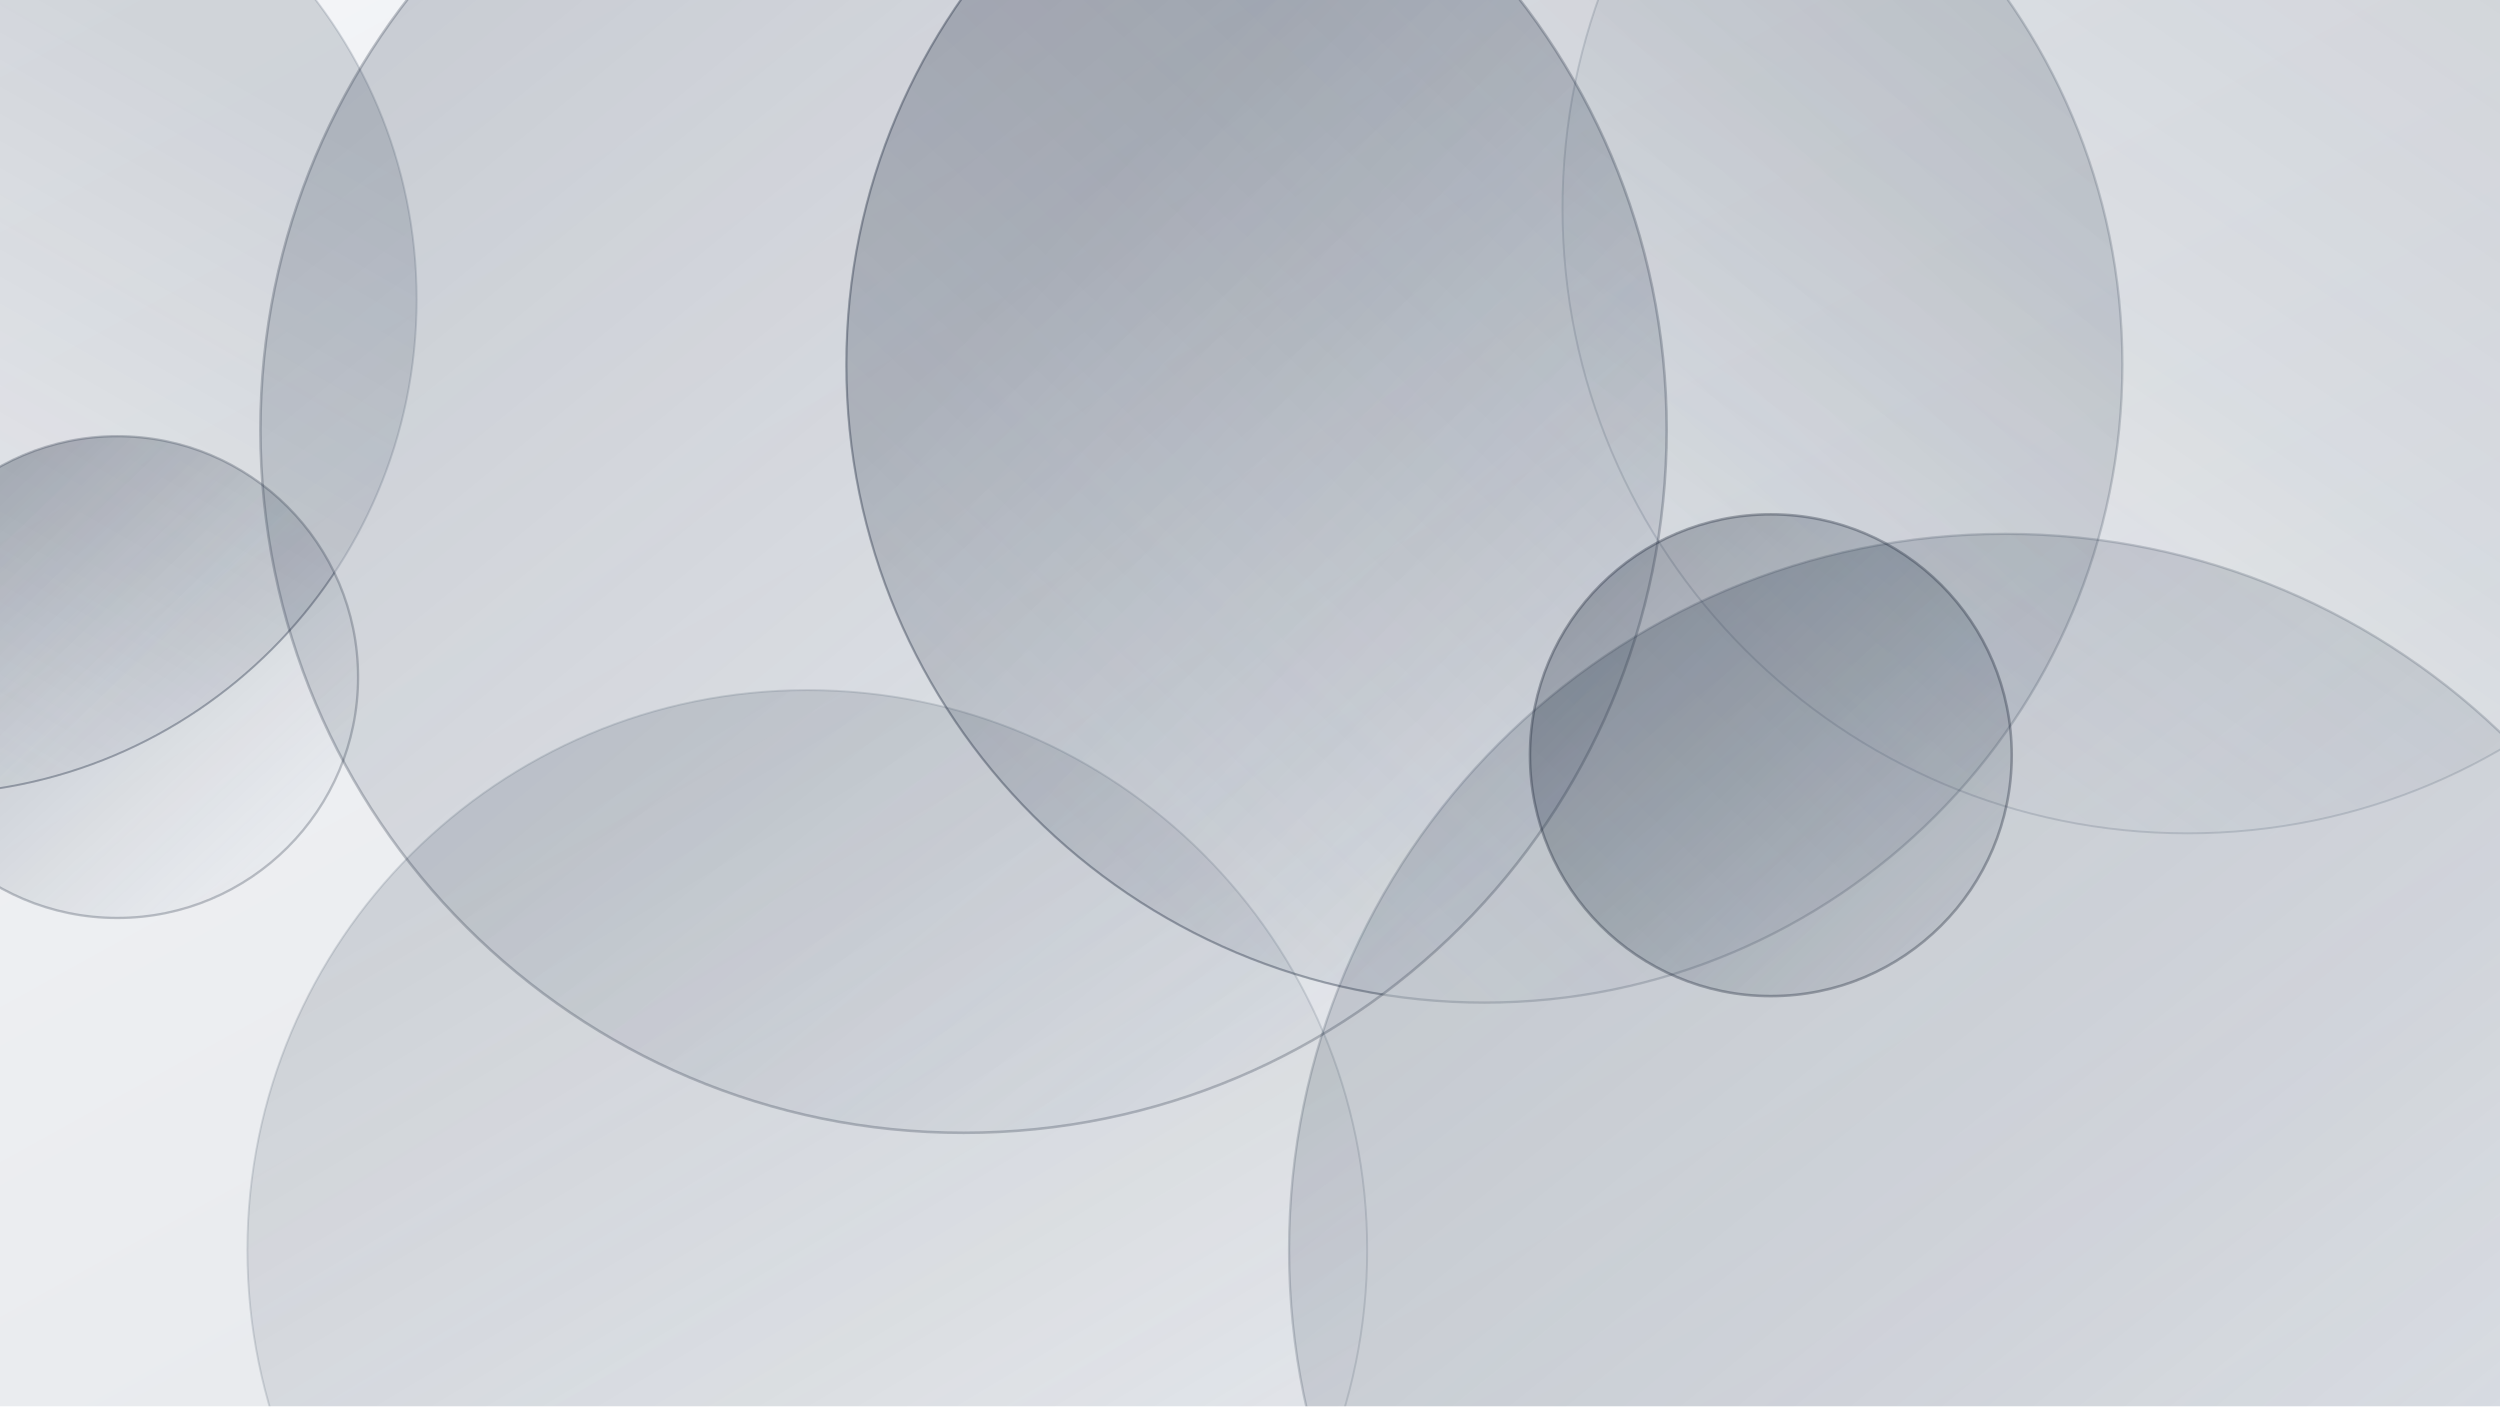
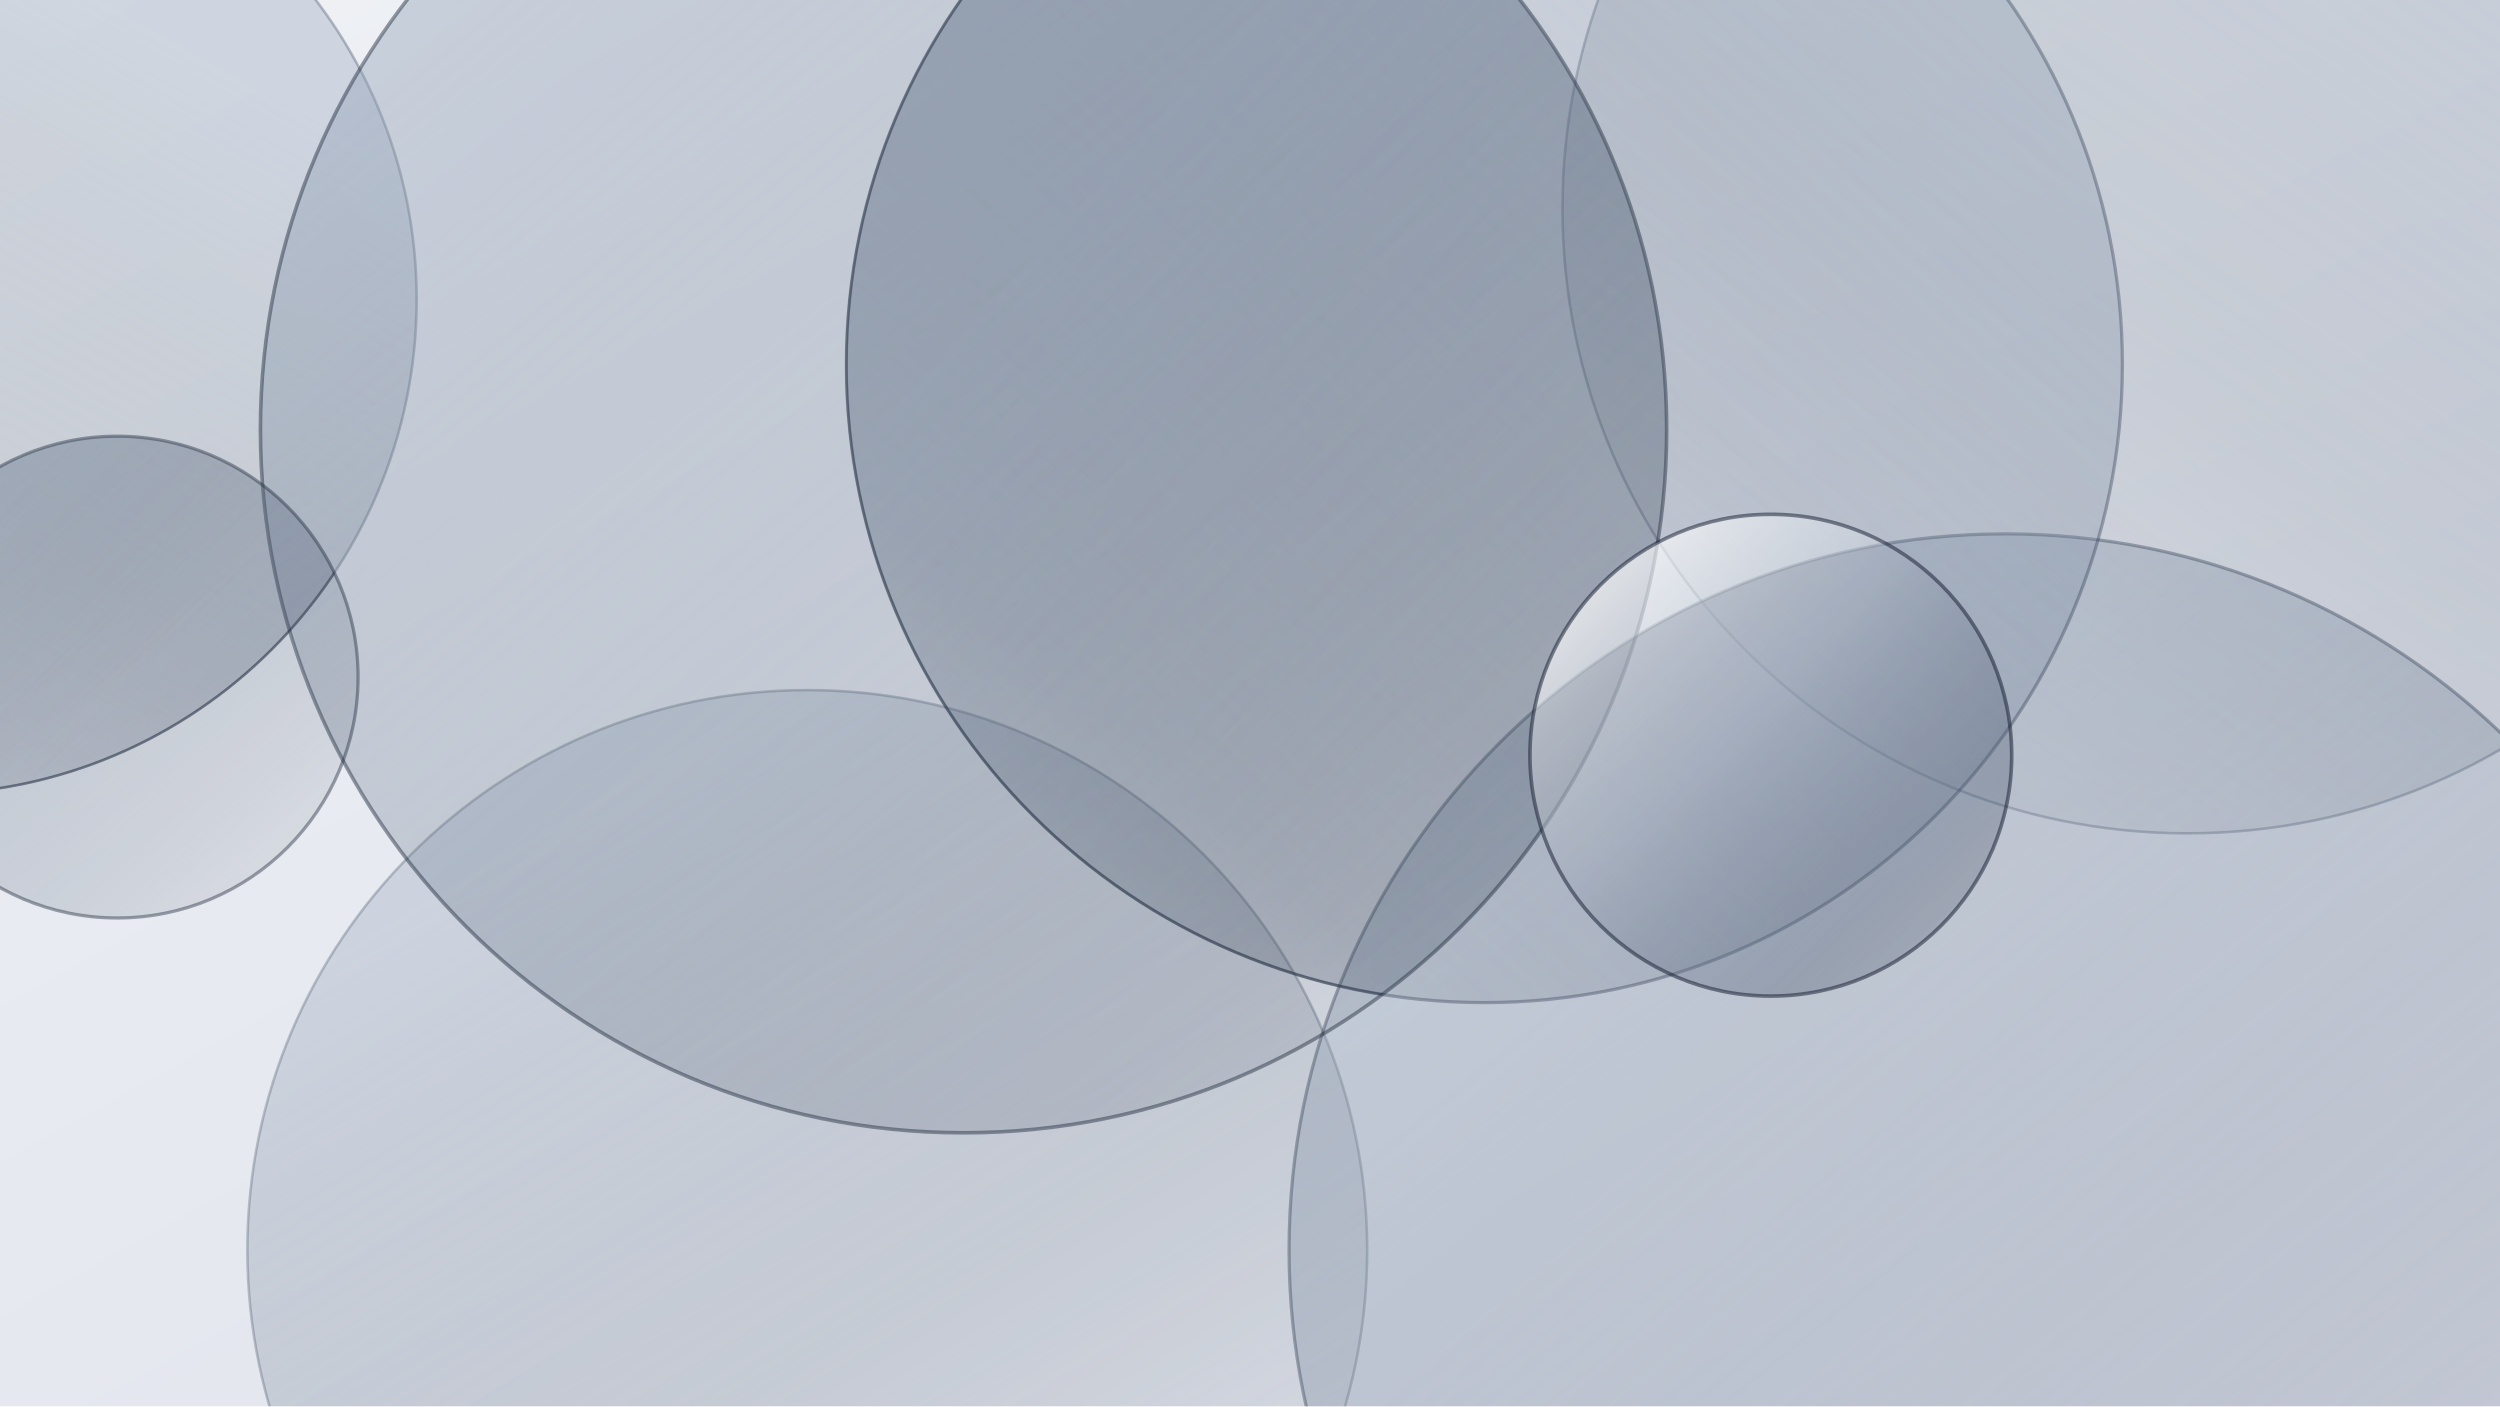
<svg xmlns="http://www.w3.org/2000/svg" width="1920" height="1080" viewBox="0 0 1920 1080" preserveAspectRatio="xMidYMid slice">
  <defs>
    <linearGradient id="cos-light-canvas" x1="0%" y1="0%" x2="100%" y2="100%">
-       <stop offset="0%" stop-color="#F4F5F8" />
-       <stop offset="50%" stop-color="#EAECEF" />
-       <stop offset="100%" stop-color="#DEE1E6" />
+       <stop offset="0%" stop-color="#EFF1F5" />
+       <stop offset="50%" stop-color="#E5E8EF" />
+       <stop offset="100%" stop-color="#D8DCE6" />
    </linearGradient>
    <linearGradient id="cos-light-grad-c1" x1="20%" y1="10%" x2="90%" y2="95%">
-       <stop offset="0%" stop-color="#334155" stop-opacity="0.22" />
-       <stop offset="45%" stop-color="#475569" stop-opacity="0.14" />
-       <stop offset="85%" stop-color="#64748B" stop-opacity="0.06" />
-       <stop offset="100%" stop-color="#94A3B8" stop-opacity="0.02" />
+       <stop offset="0%" stop-color="#94A3B8" stop-opacity="0.42" />
+       <stop offset="40%" stop-color="#64748B" stop-opacity="0.28" />
+       <stop offset="85%" stop-color="#334155" stop-opacity="0.14" />
+       <stop offset="100%" stop-color="#1E293B" stop-opacity="0.04" />
    </linearGradient>
    <linearGradient id="cos-light-grad-c2" x1="80%" y1="15%" x2="15%" y2="85%">
-       <stop offset="0%" stop-color="#334155" stop-opacity="0.18" />
-       <stop offset="50%" stop-color="#475569" stop-opacity="0.11" />
-       <stop offset="100%" stop-color="#94A3B8" stop-opacity="0.03" />
+       <stop offset="0%" stop-color="#94A3B8" stop-opacity="0.36" />
+       <stop offset="50%" stop-color="#64748B" stop-opacity="0.24" />
+       <stop offset="90%" stop-color="#334155" stop-opacity="0.12" />
+       <stop offset="100%" stop-color="#1E293B" stop-opacity="0.03" />
    </linearGradient>
    <linearGradient id="cos-light-grad-c3" x1="75%" y1="10%" x2="20%" y2="90%">
-       <stop offset="0%" stop-color="#334155" stop-opacity="0.16" />
-       <stop offset="60%" stop-color="#475569" stop-opacity="0.09" />
-       <stop offset="100%" stop-color="#94A3B8" stop-opacity="0.02" />
+       <stop offset="0%" stop-color="#94A3B8" stop-opacity="0.32" />
+       <stop offset="60%" stop-color="#475569" stop-opacity="0.18" />
+       <stop offset="100%" stop-color="#1E293B" stop-opacity="0.04" />
    </linearGradient>
    <linearGradient id="cos-light-grad-c4" x1="20%" y1="10%" x2="85%" y2="90%">
-       <stop offset="0%" stop-color="#334155" stop-opacity="0.20" />
-       <stop offset="50%" stop-color="#475569" stop-opacity="0.12" />
-       <stop offset="100%" stop-color="#94A3B8" stop-opacity="0.02" />
+       <stop offset="0%" stop-color="#94A3B8" stop-opacity="0.40" />
+       <stop offset="45%" stop-color="#64748B" stop-opacity="0.26" />
+       <stop offset="85%" stop-color="#334155" stop-opacity="0.12" />
+       <stop offset="100%" stop-color="#1E293B" stop-opacity="0.04" />
    </linearGradient>
    <linearGradient id="cos-light-grad-c5" x1="15%" y1="15%" x2="85%" y2="85%">
-       <stop offset="0%" stop-color="#1E293B" stop-opacity="0.28" />
-       <stop offset="50%" stop-color="#334155" stop-opacity="0.18" />
-       <stop offset="100%" stop-color="#64748B" stop-opacity="0.06" />
+       <stop offset="0%" stop-color="#FFFFFF" stop-opacity="0.65" />
+       <stop offset="40%" stop-color="#CBD5E1" stop-opacity="0.42" />
+       <stop offset="85%" stop-color="#64748B" stop-opacity="0.25" />
+       <stop offset="100%" stop-color="#334155" stop-opacity="0.10" />
    </linearGradient>
    <linearGradient id="cos-light-grad-c6" x1="20%" y1="15%" x2="85%" y2="85%">
-       <stop offset="0%" stop-color="#1E293B" stop-opacity="0.24" />
-       <stop offset="55%" stop-color="#334155" stop-opacity="0.14" />
-       <stop offset="100%" stop-color="#64748B" stop-opacity="0.04" />
+       <stop offset="0%" stop-color="#94A3B8" stop-opacity="0.40" />
+       <stop offset="50%" stop-color="#64748B" stop-opacity="0.26" />
+       <stop offset="100%" stop-color="#334155" stop-opacity="0.10" />
    </linearGradient>
    <linearGradient id="cos-light-grad-c7" x1="60%" y1="15%" x2="20%" y2="85%">
-       <stop offset="0%" stop-color="#334155" stop-opacity="0.18" />
-       <stop offset="60%" stop-color="#475569" stop-opacity="0.10" />
-       <stop offset="100%" stop-color="#94A3B8" stop-opacity="0.02" />
+       <stop offset="0%" stop-color="#94A3B8" stop-opacity="0.34" />
+       <stop offset="60%" stop-color="#475569" stop-opacity="0.20" />
+       <stop offset="100%" stop-color="#1E293B" stop-opacity="0.05" />
    </linearGradient>
    <linearGradient id="cos-light-grad-c8" x1="30%" y1="10%" x2="75%" y2="85%">
-       <stop offset="0%" stop-color="#334155" stop-opacity="0.16" />
-       <stop offset="60%" stop-color="#475569" stop-opacity="0.08" />
-       <stop offset="100%" stop-color="#94A3B8" stop-opacity="0.02" />
+       <stop offset="0%" stop-color="#94A3B8" stop-opacity="0.32" />
+       <stop offset="60%" stop-color="#475569" stop-opacity="0.18" />
+       <stop offset="100%" stop-color="#1E293B" stop-opacity="0.04" />
    </linearGradient>
    <linearGradient id="cos-light-grad-lens12" x1="25%" y1="30%" x2="80%" y2="80%">
-       <stop offset="0%" stop-color="#1E293B" stop-opacity="0.20" />
-       <stop offset="55%" stop-color="#334155" stop-opacity="0.11" />
-       <stop offset="100%" stop-color="#64748B" stop-opacity="0.03" />
+       <stop offset="0%" stop-color="#64748B" stop-opacity="0.34" />
+       <stop offset="55%" stop-color="#475569" stop-opacity="0.22" />
+       <stop offset="100%" stop-color="#1E293B" stop-opacity="0.08" />
    </linearGradient>
    <linearGradient id="cos-light-grad-lens67" x1="20%" y1="20%" x2="80%" y2="80%">
-       <stop offset="0%" stop-color="#1E293B" stop-opacity="0.22" />
-       <stop offset="60%" stop-color="#334155" stop-opacity="0.12" />
-       <stop offset="100%" stop-color="#64748B" stop-opacity="0.03" />
+       <stop offset="0%" stop-color="#64748B" stop-opacity="0.36" />
+       <stop offset="60%" stop-color="#475569" stop-opacity="0.22" />
+       <stop offset="100%" stop-color="#1E293B" stop-opacity="0.08" />
    </linearGradient>
    <clipPath id="clip-light-circle-1">
      <circle cx="740" cy="330" r="540" />
    </clipPath>
    <clipPath id="clip-light-circle-6">
      <circle cx="90" cy="520" r="185" />
    </clipPath>
    <clipPath id="clip-light-circle-4">
      <circle cx="1540" cy="960" r="550" />
    </clipPath>
  </defs>
  <rect width="100%" height="100%" fill="url(#cos-light-canvas)" />
  <circle cx="1680" cy="160" r="480" fill="url(#cos-light-grad-c3)" />
-   <circle cx="1680" cy="160" r="480" fill="none" stroke="#475569" stroke-width="1.5" stroke-opacity="0.20" />
+   <circle cx="1680" cy="160" r="480" fill="none" stroke="#475569" stroke-width="2.0" stroke-opacity="0.35" />
  <circle cx="-60" cy="230" r="380" fill="url(#cos-light-grad-c7)" />
-   <circle cx="-60" cy="230" r="380" fill="none" stroke="#475569" stroke-width="1.5" stroke-opacity="0.20" />
+   <circle cx="-60" cy="230" r="380" fill="none" stroke="#475569" stroke-width="2.0" stroke-opacity="0.36" />
  <circle cx="620" cy="960" r="430" fill="url(#cos-light-grad-c8)" />
-   <circle cx="620" cy="960" r="430" fill="none" stroke="#475569" stroke-width="1.5" stroke-opacity="0.18" />
+   <circle cx="620" cy="960" r="430" fill="none" stroke="#475569" stroke-width="2.0" stroke-opacity="0.32" />
  <circle cx="1540" cy="960" r="550" fill="url(#cos-light-grad-c4)" />
-   <circle cx="1540" cy="960" r="550" fill="none" stroke="#334155" stroke-width="1.8" stroke-opacity="0.22" />
+   <circle cx="1540" cy="960" r="550" fill="none" stroke="#334155" stroke-width="2.5" stroke-opacity="0.40" />
  <circle cx="1140" cy="280" r="490" fill="url(#cos-light-grad-c2)" />
-   <circle cx="1140" cy="280" r="490" fill="none" stroke="#334155" stroke-width="1.8" stroke-opacity="0.22" />
+   <circle cx="1140" cy="280" r="490" fill="none" stroke="#334155" stroke-width="2.5" stroke-opacity="0.38" />
  <circle cx="740" cy="330" r="540" fill="url(#cos-light-grad-c1)" />
-   <circle cx="740" cy="330" r="540" fill="none" stroke="#1E293B" stroke-width="2.0" stroke-opacity="0.26" />
+   <circle cx="740" cy="330" r="540" fill="none" stroke="#1E293B" stroke-width="2.8" stroke-opacity="0.45" />
  <g clip-path="url(#clip-light-circle-1)">
    <circle cx="1140" cy="280" r="490" fill="url(#cos-light-grad-lens12)" />
-     <circle cx="1140" cy="280" r="490" fill="none" stroke="#1E293B" stroke-width="1.5" stroke-opacity="0.24" />
+     <circle cx="1140" cy="280" r="490" fill="none" stroke="#1E293B" stroke-width="2.0" stroke-opacity="0.42" />
  </g>
  <circle cx="90" cy="520" r="185" fill="url(#cos-light-grad-c6)" />
-   <circle cx="90" cy="520" r="185" fill="none" stroke="#1E293B" stroke-width="1.8" stroke-opacity="0.26" />
+   <circle cx="90" cy="520" r="185" fill="none" stroke="#1E293B" stroke-width="2.5" stroke-opacity="0.42" />
  <g clip-path="url(#clip-light-circle-6)">
    <circle cx="-60" cy="230" r="380" fill="url(#cos-light-grad-lens67)" />
-     <circle cx="-60" cy="230" r="380" fill="none" stroke="#1E293B" stroke-width="1.5" stroke-opacity="0.24" />
+     <circle cx="-60" cy="230" r="380" fill="none" stroke="#1E293B" stroke-width="2.0" stroke-opacity="0.40" />
  </g>
  <circle cx="1360" cy="580" r="185" fill="url(#cos-light-grad-c5)" />
-   <circle cx="1360" cy="580" r="185" fill="none" stroke="#0F172A" stroke-width="2.0" stroke-opacity="0.32" />
+   <circle cx="1360" cy="580" r="185" fill="none" stroke="#0F172A" stroke-width="2.8" stroke-opacity="0.50" />
  <g clip-path="url(#clip-light-circle-4)">
-     <circle cx="1360" cy="580" r="185" fill="#334155" fill-opacity="0.08" />
+     <circle cx="1360" cy="580" r="185" fill="#1E293B" fill-opacity="0.12" />
  </g>
</svg>
